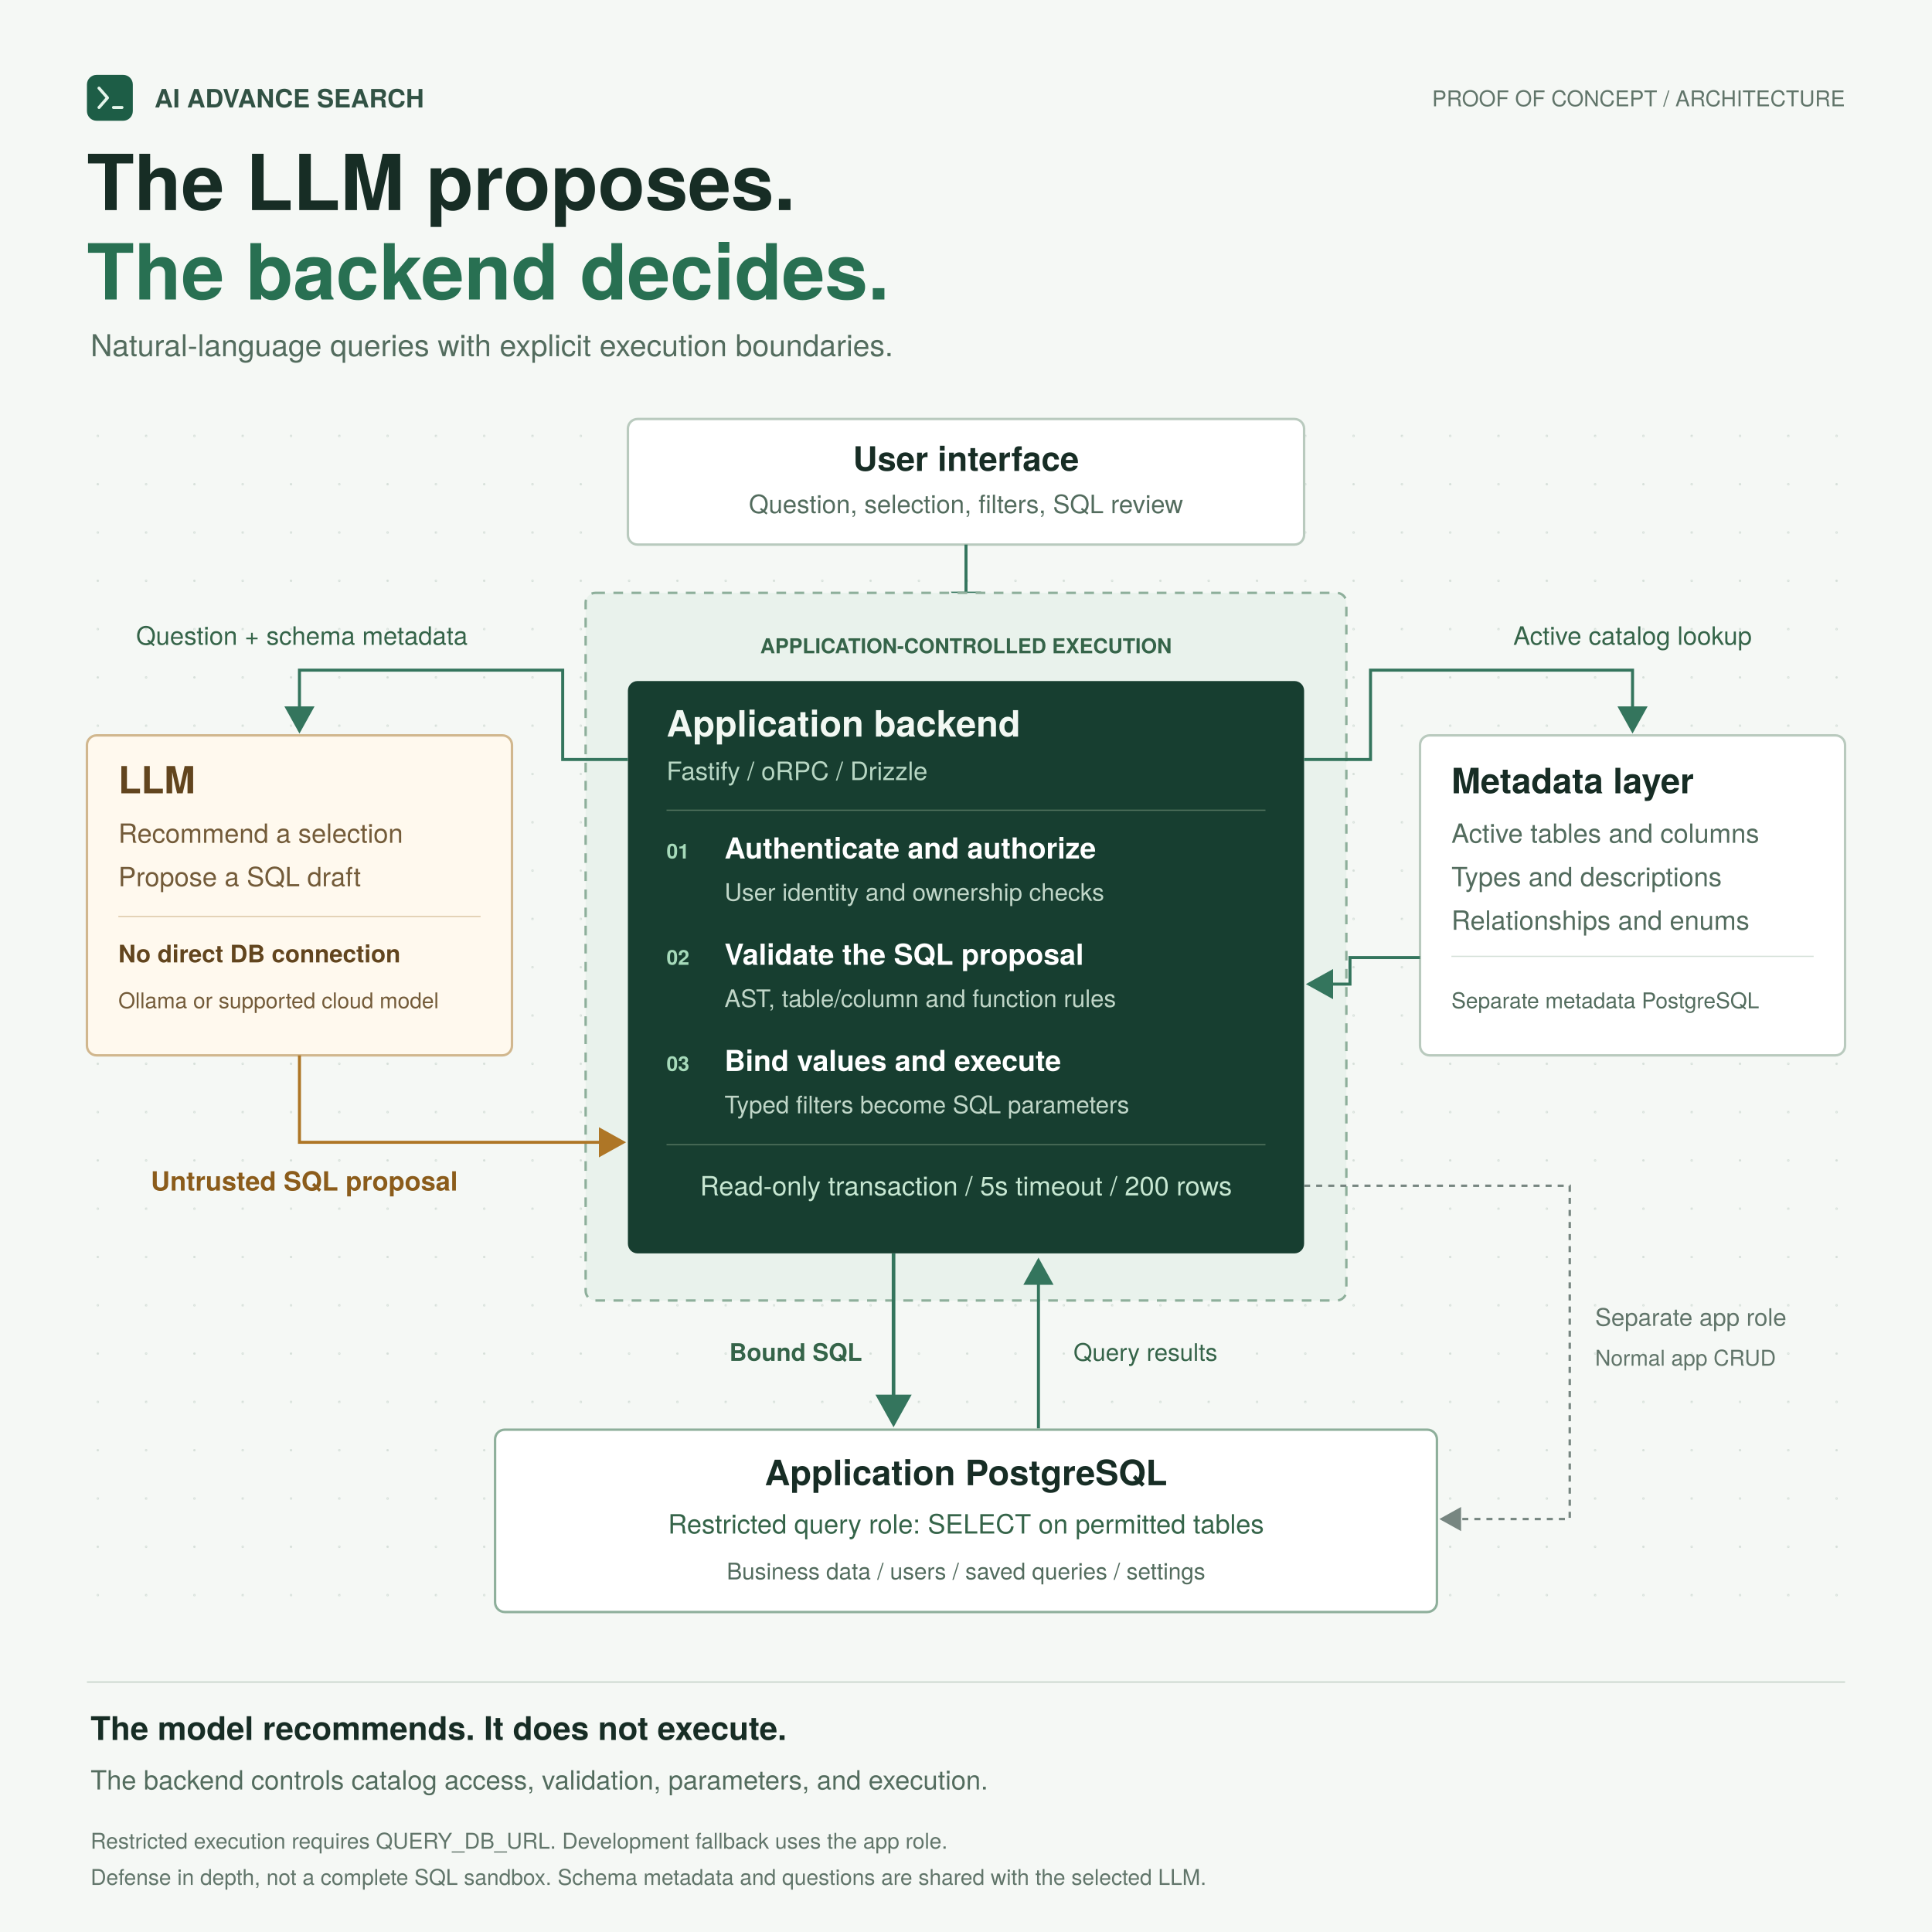
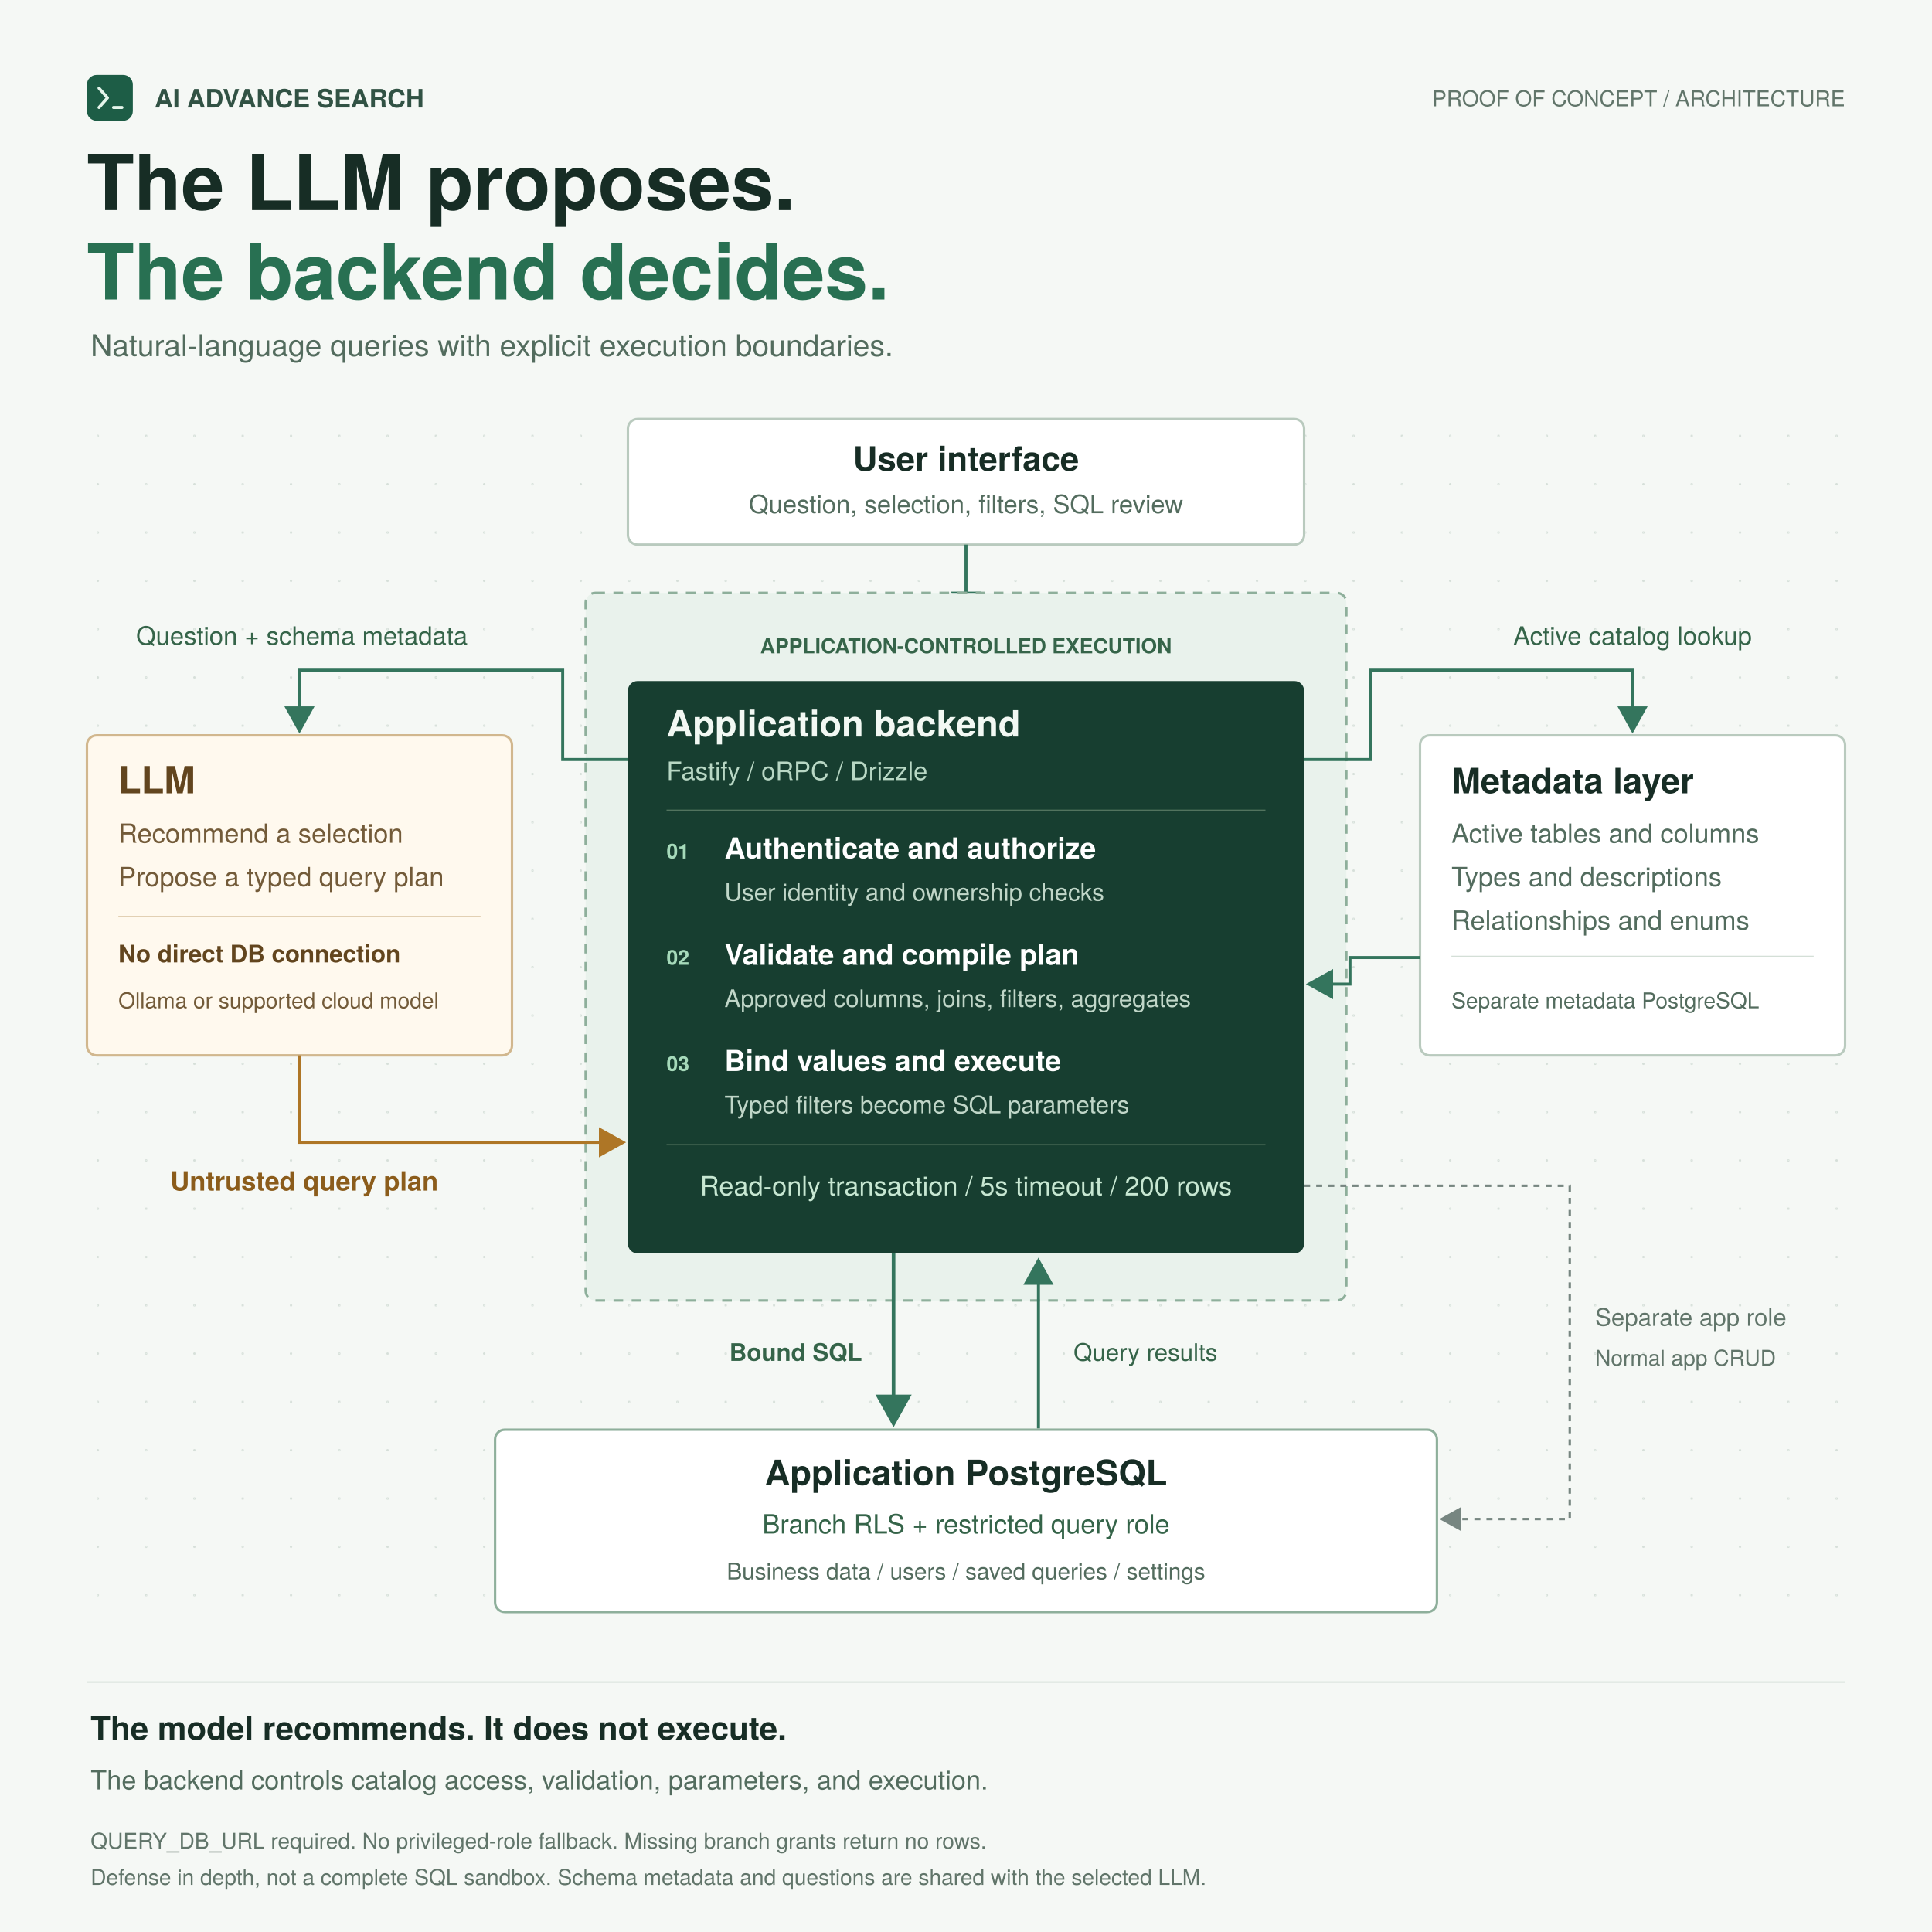
<svg xmlns="http://www.w3.org/2000/svg" width="1600" height="1600" viewBox="0 0 1600 1600" role="img" aria-labelledby="title description">
  <defs>
    <marker id="arrow" markerWidth="10" markerHeight="10" refX="8" refY="5" orient="auto">
      <path d="M 0 0 L 9 5 L 0 10 Z" fill="#34755d" />
    </marker>
    <marker id="amberArrow" markerWidth="10" markerHeight="10" refX="8" refY="5" orient="auto">
      <path d="M 0 0 L 9 5 L 0 10 Z" fill="#ae7626" />
    </marker>
    <marker id="greyArrow" markerWidth="10" markerHeight="10" refX="8" refY="5" orient="auto">
      <path d="M 0 0 L 9 5 L 0 10 Z" fill="#778681" />
    </marker>
    <pattern id="grid" width="40" height="40" patternUnits="userSpaceOnUse">
      <circle cx="1" cy="1" r="1" fill="#d6dfd9" />
    </pattern>
  </defs>
  <rect width="1600" height="1600" fill="#f5f8f5" />
  <rect x="48" y="346" width="1504" height="992" fill="url(#grid)" />
  <g font-family="Avenir Next, Helvetica Neue, sans-serif">
    <rect x="72" y="62" width="38" height="38" rx="8" fill="#1d5d46" />
    <path d="M 82 73 L 89 81 L 82 89 M 94 89 L 101 89" stroke="#e5f5eb" fill="none" stroke-width="2.5" stroke-linecap="round" stroke-linejoin="round" />
    <text x="128" y="89" font-size="21" font-weight="600" fill="#315244">AI ADVANCE SEARCH</text>
    <text x="1528" y="88" text-anchor="end" font-size="18" fill="#61756a">PROOF OF CONCEPT / ARCHITECTURE</text>
    <text x="72" y="174" font-size="64" font-weight="700" fill="#172d25">The LLM proposes.</text>
    <text x="72" y="248" font-size="64" font-weight="700" fill="#287052">The backend decides.</text>
    <text x="75" y="295" font-size="25" fill="#536c5e">Natural-language queries with explicit execution boundaries.</text>
    <rect x="520" y="347" width="560" height="104" rx="8" fill="#ffffff" stroke="#b9cabe" stroke-width="2" />
    <text x="800" y="390" text-anchor="middle" font-size="28" font-weight="600" fill="#172d25">User interface</text>
    <text x="800" y="425" text-anchor="middle" font-size="21" fill="#536c5e">Question, selection, filters, SQL review</text>
    <path d="M 800 451 L 800 510" fill="none" stroke="#34755d" stroke-width="2.5" marker-end="url(#arrow)" />
    <rect x="485" y="491" width="630" height="586" rx="8" fill="#e9f2ec" stroke="#8eaf9b" stroke-width="2" stroke-dasharray="8 7" />
    <text x="800" y="541" text-anchor="middle" font-size="17" font-weight="600" fill="#356449">APPLICATION-CONTROLLED EXECUTION</text>
    <rect x="520" y="564" width="560" height="474" rx="8" fill="#173e30" />
    <text x="552" y="610" font-size="30" font-weight="600" fill="#f2f8f3">Application backend</text>
    <text x="552" y="646" font-size="21" fill="#b8d7c4">Fastify / oRPC / Drizzle</text>
    <line x1="552" y1="671" x2="1048" y2="671" stroke="#52735e" />
    <text x="552" y="711" font-size="17" font-weight="600" fill="#a6daba">01</text>
    <text x="600" y="711" font-size="24" font-weight="600" fill="#ffffff">Authenticate and authorize</text>
    <text x="600" y="746" font-size="20" fill="#c0d6c8">User identity and ownership checks</text>
    <text x="552" y="799" font-size="17" font-weight="600" fill="#a6daba">02</text>
-     <text x="600" y="799" font-size="24" font-weight="600" fill="#ffffff">Validate the SQL proposal</text>
-     <text x="600" y="834" font-size="20" fill="#c0d6c8">AST, table/column and function rules</text>
+     <text x="600" y="799" font-size="24" font-weight="600" fill="#ffffff">Validate and compile plan</text>
+     <text x="600" y="834" font-size="20" fill="#c0d6c8">Approved columns, joins, filters, aggregates</text>
    <text x="552" y="887" font-size="17" font-weight="600" fill="#a6daba">03</text>
    <text x="600" y="887" font-size="24" font-weight="600" fill="#ffffff">Bind values and execute</text>
    <text x="600" y="922" font-size="20" fill="#c0d6c8">Typed filters become SQL parameters</text>
    <line x1="552" y1="948" x2="1048" y2="948" stroke="#52735e" />
    <text x="800" y="990" text-anchor="middle" font-size="22" fill="#c7e7d2">Read-only transaction / 5s timeout / 200 rows</text>
    <rect x="72" y="609" width="352" height="265" rx="8" fill="#fff9ee" stroke="#d1b78e" stroke-width="2" />
    <text x="98" y="657" font-size="31" font-weight="600" fill="#62451e">LLM</text>
    <text x="98" y="698" font-size="22" fill="#735b39">Recommend a selection</text>
-     <text x="98" y="734" font-size="22" fill="#735b39">Propose a SQL draft</text>
+     <text x="98" y="734" font-size="22" fill="#735b39">Propose a typed query plan</text>
    <line x1="98" y1="759" x2="398" y2="759" stroke="#ddc9a9" />
    <text x="98" y="797" font-size="20" font-weight="600" fill="#62451e">No direct DB connection</text>
    <text x="98" y="835" font-size="18" fill="#735b39">Ollama or supported cloud model</text>
    <path d="M 520 629 L 466 629 L 466 555 L 248 555 L 248 605" fill="none" stroke="#34755d" stroke-width="2.5" marker-end="url(#arrow)" />
    <text x="250" y="534" text-anchor="middle" font-size="21" fill="#356449">Question + schema metadata</text>
    <path d="M 248 874 L 248 946 L 516 946" fill="none" stroke="#ae7626" stroke-width="2.5" marker-end="url(#amberArrow)" />
-     <text x="252" y="986" text-anchor="middle" font-size="22" font-weight="600" fill="#8b5c1b">Untrusted SQL proposal</text>
+     <text x="252" y="986" text-anchor="middle" font-size="22" font-weight="600" fill="#8b5c1b">Untrusted query plan</text>
    <rect x="1176" y="609" width="352" height="265" rx="8" fill="#ffffff" stroke="#b9cabe" stroke-width="2" />
    <text x="1202" y="657" font-size="29" font-weight="600" fill="#172d25">Metadata layer</text>
    <text x="1202" y="698" font-size="22" fill="#536c5e">Active tables and columns</text>
    <text x="1202" y="734" font-size="22" fill="#536c5e">Types and descriptions</text>
    <text x="1202" y="770" font-size="22" fill="#536c5e">Relationships and enums</text>
    <line x1="1202" y1="792" x2="1502" y2="792" stroke="#d4dfd7" />
    <text x="1202" y="835" font-size="18" fill="#536c5e">Separate metadata PostgreSQL</text>
    <path d="M 1080 629 L 1135 629 L 1135 555 L 1352 555 L 1352 605" fill="none" stroke="#34755d" stroke-width="2.5" marker-end="url(#arrow)" />
    <text x="1352" y="534" text-anchor="middle" font-size="21" fill="#356449">Active catalog lookup</text>
    <path d="M 1176 793 L 1118 793 L 1118 815 L 1084 815" fill="none" stroke="#34755d" stroke-width="2.5" marker-end="url(#arrow)" />
    <path d="M 740 1038 L 740 1179" fill="none" stroke="#34755d" stroke-width="3" marker-end="url(#arrow)" />
    <text x="714" y="1127" text-anchor="end" font-size="20" font-weight="600" fill="#356449">Bound SQL</text>
    <path d="M 860 1183 L 860 1044" fill="none" stroke="#34755d" stroke-width="2.5" marker-end="url(#arrow)" />
    <text x="889" y="1127" font-size="20" fill="#356449">Query results</text>
    <rect x="410" y="1184" width="780" height="151" rx="8" fill="#ffffff" stroke="#8eaf9b" stroke-width="2" />
    <text x="800" y="1230" text-anchor="middle" font-size="29" font-weight="600" fill="#172d25">Application PostgreSQL</text>
-     <text x="800" y="1270" text-anchor="middle" font-size="22" fill="#356449">Restricted query role: SELECT on permitted tables</text>
+     <text x="800" y="1270" text-anchor="middle" font-size="22" fill="#356449">Branch RLS + restricted query role</text>
    <text x="800" y="1308" text-anchor="middle" font-size="19" fill="#536c5e">Business data / users / saved queries / settings</text>
    <path d="M 1080 982 L 1300 982 L 1300 1258 L 1194 1258" fill="none" stroke="#778681" stroke-width="2" stroke-dasharray="5 5" marker-end="url(#greyArrow)" />
    <text x="1321" y="1098" font-size="20" fill="#61756a">Separate app role</text>
    <text x="1321" y="1131" font-size="18" fill="#61756a">Normal app CRUD</text>
    <line x1="72" y1="1393" x2="1528" y2="1393" stroke="#c3d1c7" />
    <text x="75" y="1441" font-size="27" font-weight="600" fill="#172d25">The model recommends. It does not execute.</text>
    <text x="75" y="1482" font-size="22" fill="#536c5e">The backend controls catalog access, validation, parameters, and execution.</text>
-     <text x="75" y="1531" font-size="18" fill="#61756a">Restricted execution requires QUERY_DB_URL. Development fallback uses the app role.</text>
+     <text x="75" y="1531" font-size="18" fill="#61756a">QUERY_DB_URL required. No privileged-role fallback. Missing branch grants return no rows.</text>
    <text x="75" y="1561" font-size="18" fill="#61756a">Defense in depth, not a complete SQL sandbox. Schema metadata and questions are shared with the selected LLM.</text>
  </g>
</svg>
